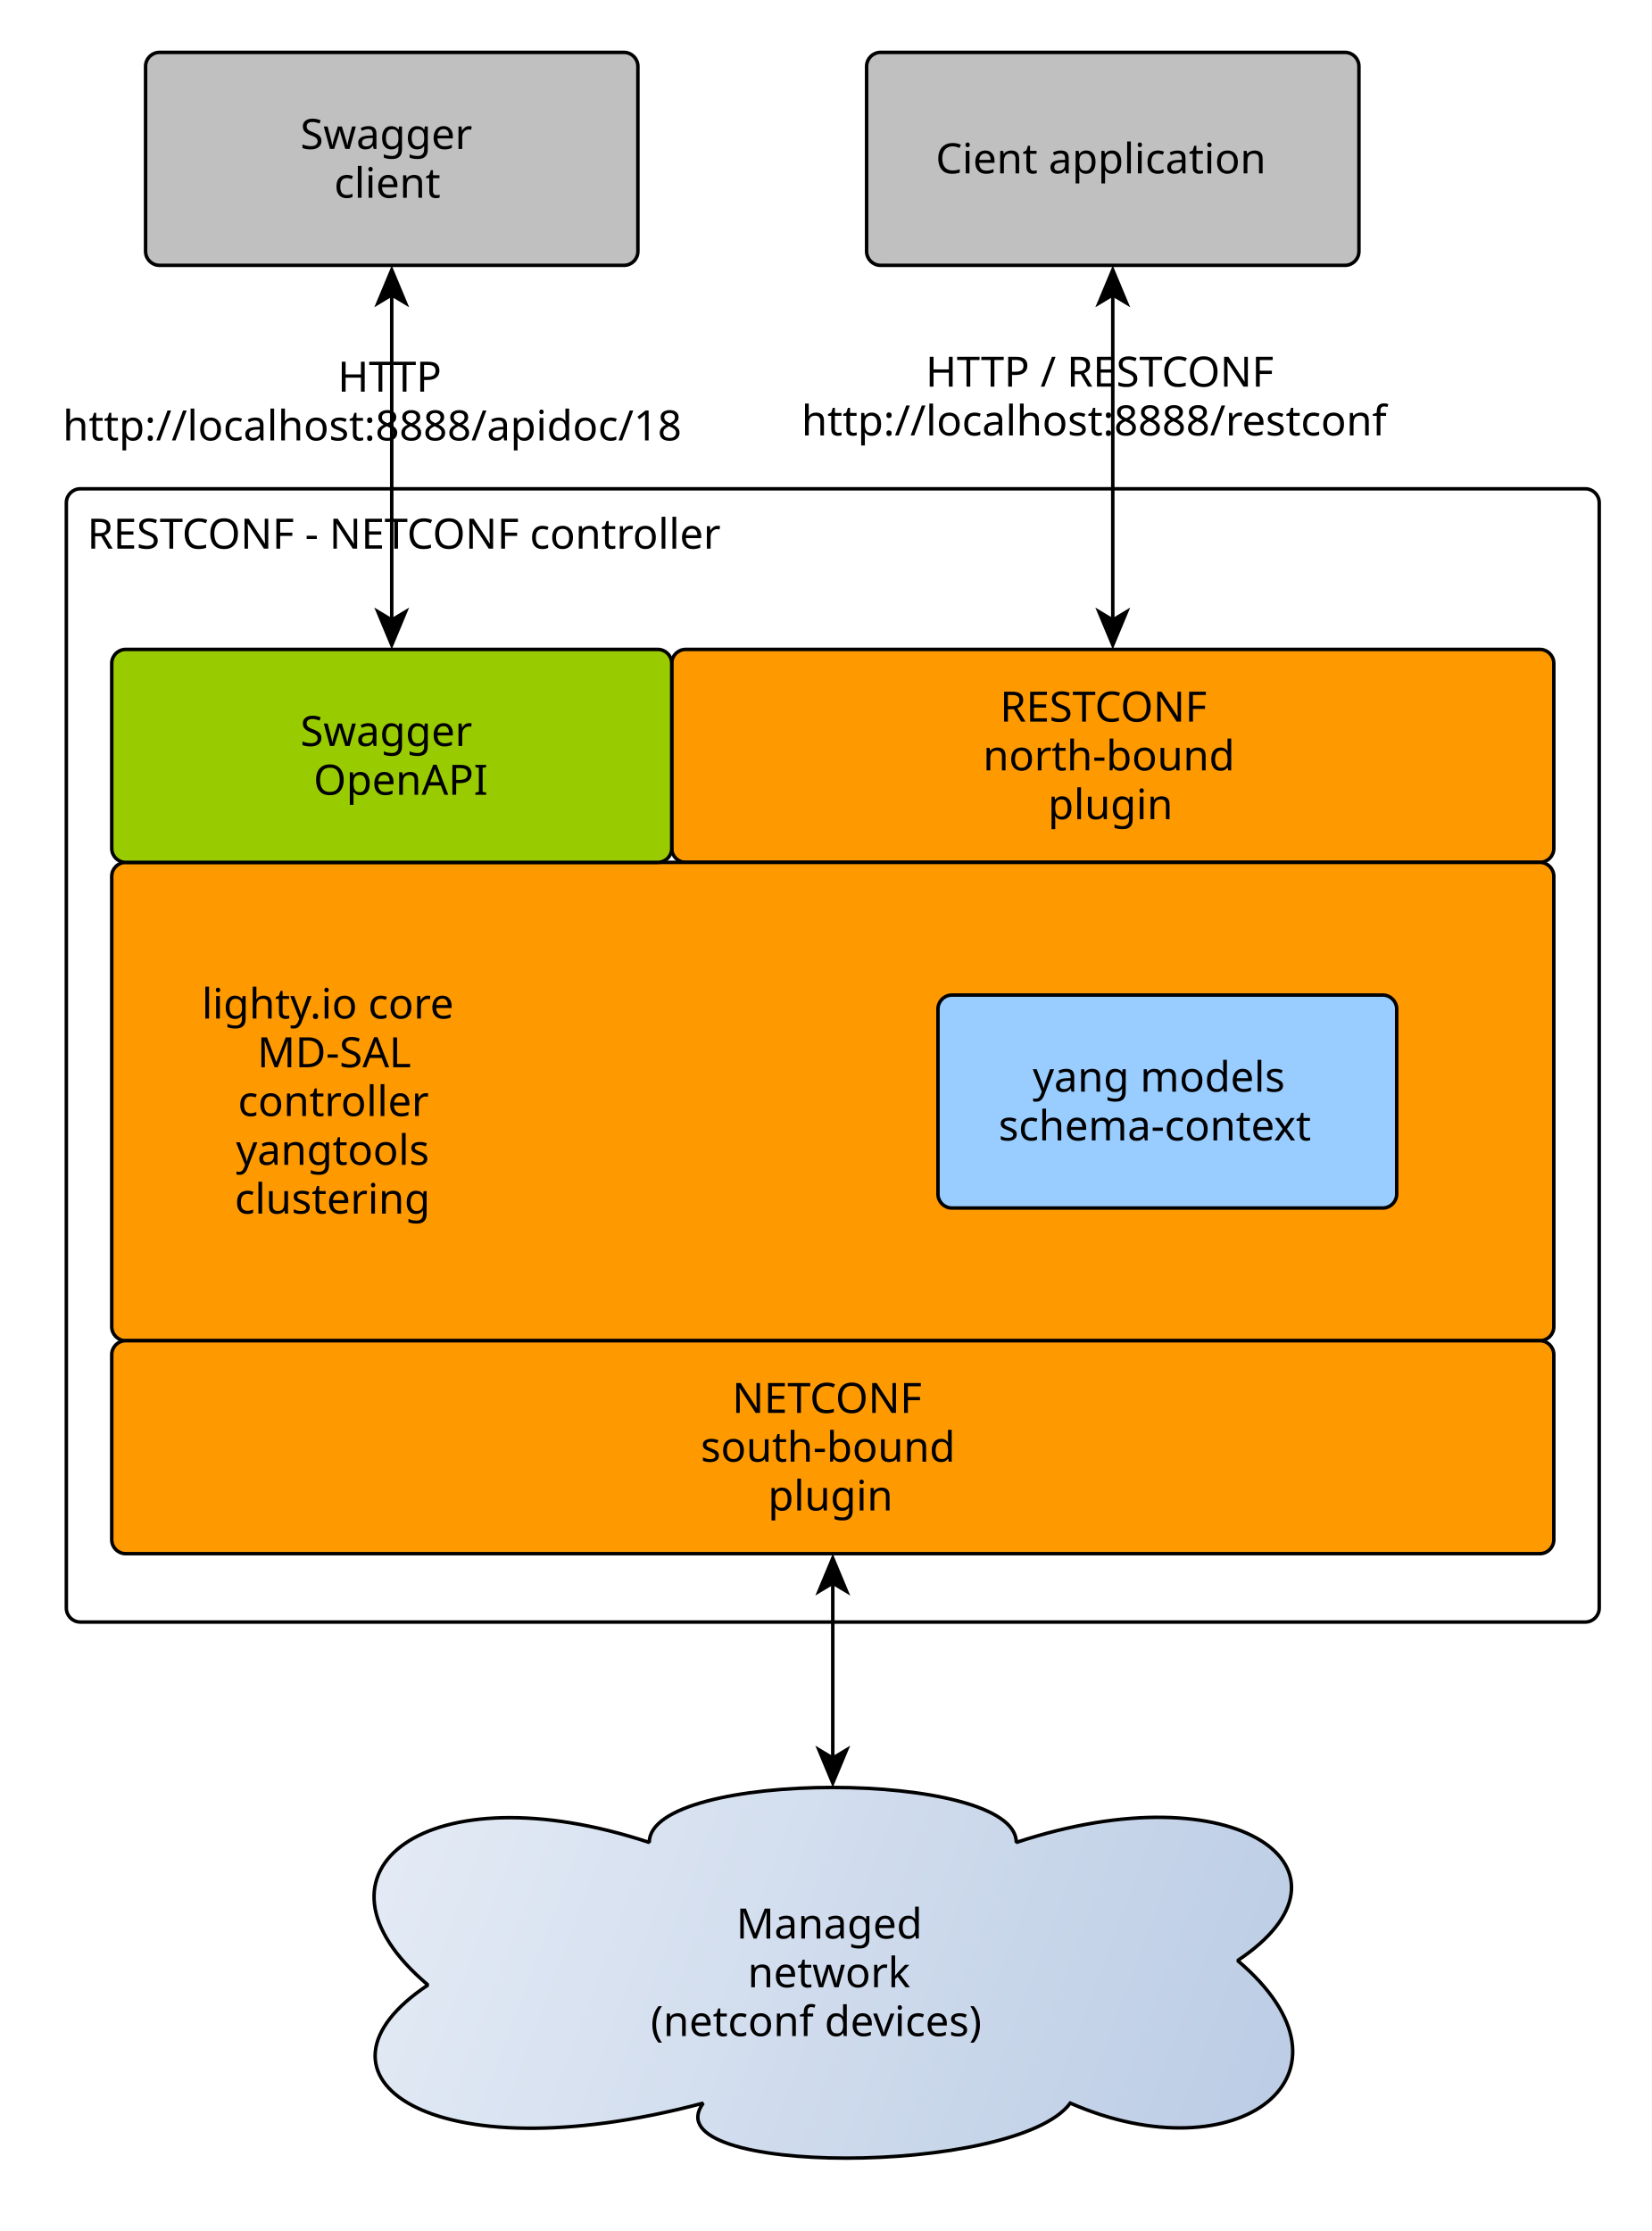
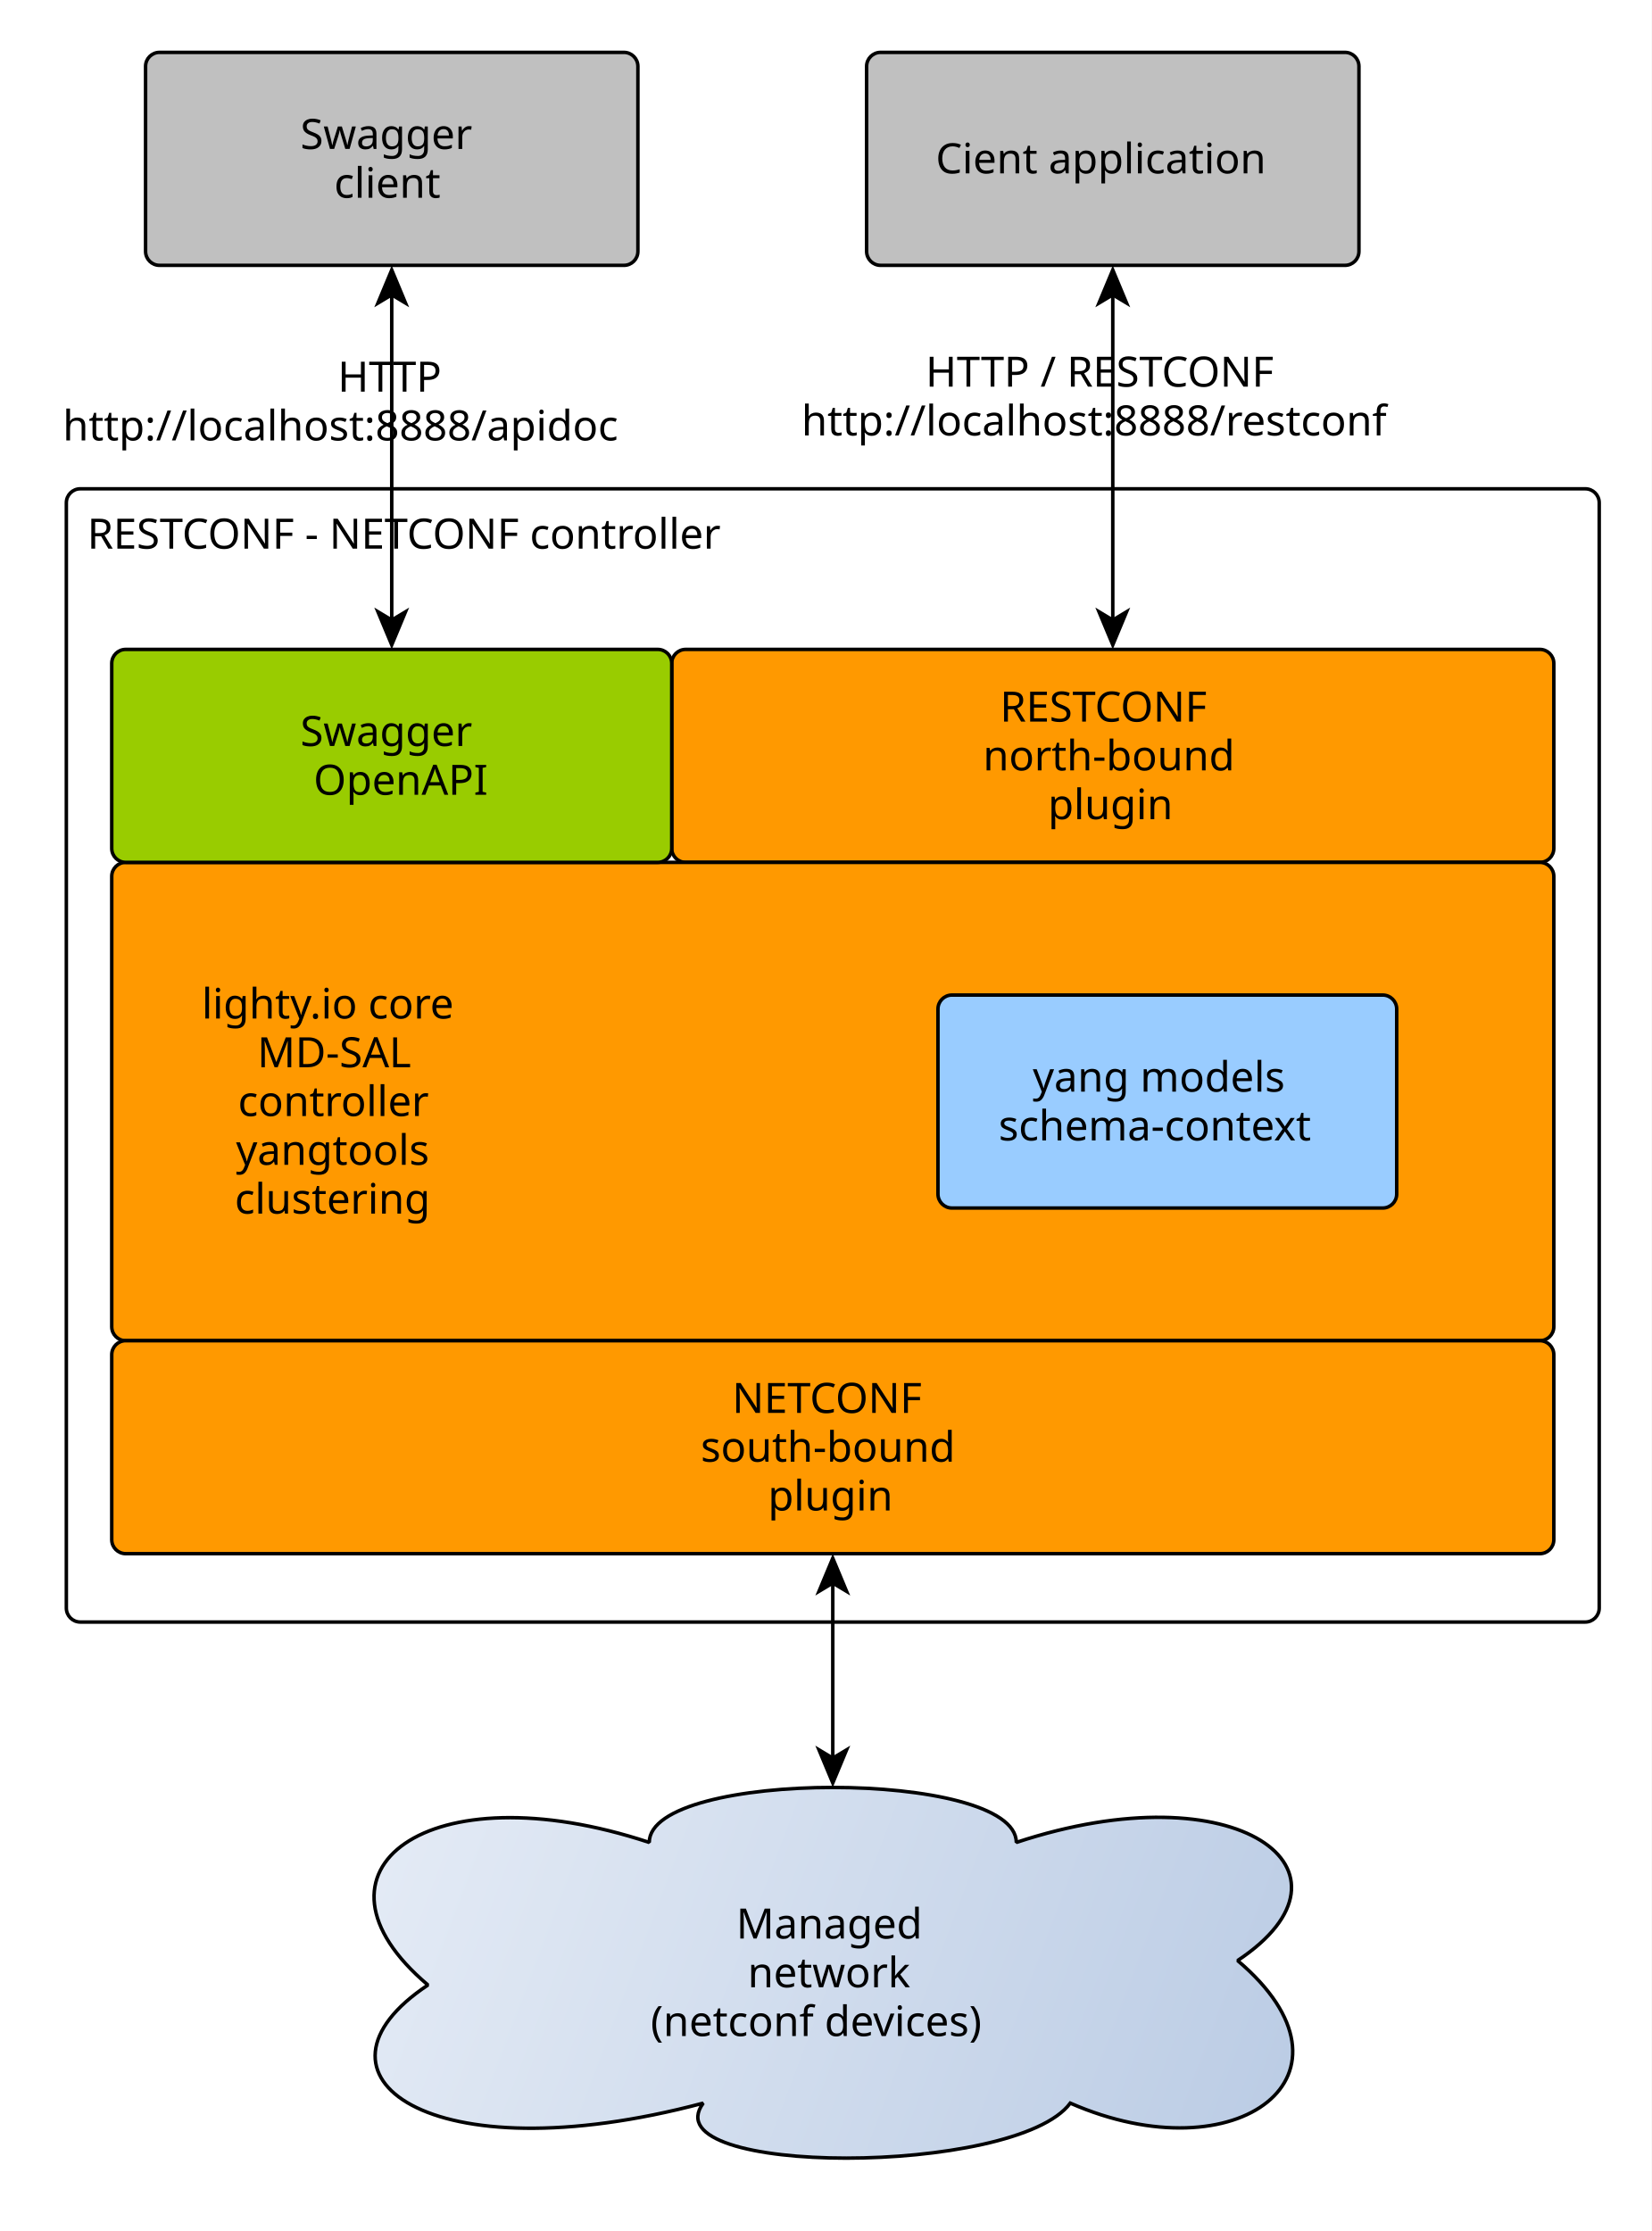
<svg xmlns="http://www.w3.org/2000/svg" fill-opacity="1" color-rendering="auto" color-interpolation="auto" text-rendering="auto" stroke="black" stroke-linecap="square" width="473" stroke-miterlimit="10" shape-rendering="auto" stroke-opacity="1" fill="black" stroke-dasharray="none" font-weight="normal" stroke-width="1" height="639" font-family="'Dialog'" font-style="normal" stroke-linejoin="miter" font-size="12px" stroke-dashoffset="0" image-rendering="auto">
  <defs id="genericDefs" />
  <g>
    <defs id="defs1">
      <linearGradient x1="663.917" gradientUnits="userSpaceOnUse" x2="973.083" y1="679.708" y2="796.375" id="linearGradient1" spreadMethod="reflect">
        <stop stop-opacity="1" stop-color="rgb(232,238,247)" offset="0%" />
        <stop stop-opacity="1" stop-color="rgb(183,201,227)" offset="100%" />
      </linearGradient>
      <clipPath clipPathUnits="userSpaceOnUse" id="clipPath1">
        <path d="M0 0 L473 0 L473 639 L0 639 L0 0 Z" />
      </clipPath>
      <clipPath clipPathUnits="userSpaceOnUse" id="clipPath2">
        <path d="M580 173 L1053 173 L1053 812 L580 812 L580 173 Z" />
      </clipPath>
    </defs>
    <g fill="white" text-rendering="geometricPrecision" shape-rendering="geometricPrecision" transform="translate(-580,-173)" stroke="white">
      <rect x="580" width="473" height="639" y="173" clip-path="url(#clipPath2)" stroke="none" />
    </g>
    <g fill="silver" text-rendering="geometricPrecision" shape-rendering="geometricPrecision" transform="matrix(1,0,0,1,-580,-173)" stroke="silver">
      <rect x="828.188" y="188" clip-path="url(#clipPath2)" width="141" rx="4" ry="4" height="61" stroke="none" />
    </g>
    <g text-rendering="geometricPrecision" stroke-miterlimit="1.45" shape-rendering="geometricPrecision" transform="matrix(1,0,0,1,-580,-173)" stroke-linecap="butt">
      <rect x="828.188" y="188" clip-path="url(#clipPath2)" fill="none" width="141" rx="4" ry="4" height="61" />
      <text x="847.981" xml:space="preserve" y="222.654" clip-path="url(#clipPath2)" font-family="sans-serif" stroke="none">Cient application</text>
      <rect x="599" y="313" clip-path="url(#clipPath2)" fill="none" width="439" rx="4" ry="4" height="324.583" />
      <text x="605" xml:space="preserve" y="330.139" clip-path="url(#clipPath2)" font-family="sans-serif" stroke="none">RESTCONF - NETCONF controller</text>
    </g>
    <g fill="rgb(255,153,0)" text-rendering="geometricPrecision" shape-rendering="geometricPrecision" transform="matrix(1,0,0,1,-580,-173)" stroke="rgb(255,153,0)">
      <rect x="772.375" y="359" clip-path="url(#clipPath2)" width="252.625" rx="4" ry="4" height="61" stroke="none" />
    </g>
    <g text-rendering="geometricPrecision" stroke-miterlimit="1.45" shape-rendering="geometricPrecision" transform="matrix(1,0,0,1,-580,-173)" stroke-linecap="butt">
      <rect x="772.375" y="359" clip-path="url(#clipPath2)" fill="none" width="252.625" rx="4" ry="4" height="61" />
      <text x="866.402" xml:space="preserve" y="379.685" clip-path="url(#clipPath2)" font-family="sans-serif" stroke="none">RESTCONF</text>
      <text x="861.533" xml:space="preserve" y="393.654" clip-path="url(#clipPath2)" font-family="sans-serif" stroke="none">north-bound</text>
      <text x="880.131" xml:space="preserve" y="407.623" clip-path="url(#clipPath2)" font-family="sans-serif" stroke="none">plugin</text>
    </g>
    <g fill="rgb(255,153,0)" text-rendering="geometricPrecision" shape-rendering="geometricPrecision" transform="matrix(1,0,0,1,-580,-173)" stroke="rgb(255,153,0)">
      <rect x="612" y="420" clip-path="url(#clipPath2)" width="413" rx="4" ry="4" height="137" stroke="none" />
    </g>
    <g text-rendering="geometricPrecision" stroke-miterlimit="1.45" shape-rendering="geometricPrecision" transform="matrix(1,0,0,1,-580,-173)" stroke-linecap="butt">
      <rect x="612" y="420" clip-path="url(#clipPath2)" fill="none" width="413" rx="4" ry="4" height="137" />
      <text x="637.788" xml:space="preserve" y="464.717" clip-path="url(#clipPath2)" font-family="sans-serif" stroke="none">lighty.io core</text>
      <text x="653.699" xml:space="preserve" y="478.685" clip-path="url(#clipPath2)" font-family="sans-serif" stroke="none">MD-SAL</text>
      <text x="648.162" xml:space="preserve" y="492.654" clip-path="url(#clipPath2)" font-family="sans-serif" stroke="none">controller</text>
      <text x="647.591" xml:space="preserve" y="506.623" clip-path="url(#clipPath2)" font-family="sans-serif" stroke="none">yangtools</text>
      <text x="647.233" xml:space="preserve" y="520.592" clip-path="url(#clipPath2)" font-family="sans-serif" stroke="none">clustering</text>
    </g>
    <g fill="rgb(255,153,0)" text-rendering="geometricPrecision" shape-rendering="geometricPrecision" transform="matrix(1,0,0,1,-580,-173)" stroke="rgb(255,153,0)">
      <rect x="612" y="557" clip-path="url(#clipPath2)" width="413" rx="4" ry="4" height="61" stroke="none" />
    </g>
    <g text-rendering="geometricPrecision" stroke-miterlimit="1.45" shape-rendering="geometricPrecision" transform="matrix(1,0,0,1,-580,-173)" stroke-linecap="butt">
      <rect x="612" y="557" clip-path="url(#clipPath2)" fill="none" width="413" rx="4" ry="4" height="61" />
      <text x="789.704" xml:space="preserve" y="577.686" clip-path="url(#clipPath2)" font-family="sans-serif" stroke="none">NETCONF</text>
      <text x="780.687" xml:space="preserve" y="591.654" clip-path="url(#clipPath2)" font-family="sans-serif" stroke="none">south-bound</text>
      <text x="799.943" xml:space="preserve" y="605.623" clip-path="url(#clipPath2)" font-family="sans-serif" stroke="none">plugin</text>
    </g>
    <g fill="rgb(153,204,0)" text-rendering="geometricPrecision" shape-rendering="geometricPrecision" transform="matrix(1,0,0,1,-580,-173)" stroke="rgb(153,204,0)">
      <rect x="612" y="359" clip-path="url(#clipPath2)" width="160.375" rx="4" ry="4" height="61" stroke="none" />
    </g>
    <g text-rendering="geometricPrecision" stroke-miterlimit="1.45" shape-rendering="geometricPrecision" transform="matrix(1,0,0,1,-580,-173)" stroke-linecap="butt">
      <rect x="612" y="359" clip-path="url(#clipPath2)" fill="none" width="160.375" rx="4" ry="4" height="61" />
      <text x="666.019" xml:space="preserve" y="386.67" clip-path="url(#clipPath2)" font-family="sans-serif" stroke="none">Swagger</text>
      <text x="666.67" xml:space="preserve" y="400.639" clip-path="url(#clipPath2)" font-family="sans-serif" stroke="none">	OpenAPI</text>
    </g>
    <g fill="silver" text-rendering="geometricPrecision" shape-rendering="geometricPrecision" transform="matrix(1,0,0,1,-580,-173)" stroke="silver">
      <rect x="621.688" y="188" clip-path="url(#clipPath2)" width="141" rx="4" ry="4" height="61" stroke="none" />
    </g>
    <g text-rendering="geometricPrecision" stroke-miterlimit="1.45" shape-rendering="geometricPrecision" transform="matrix(1,0,0,1,-580,-173)" stroke-linecap="butt">
      <rect x="621.688" y="188" clip-path="url(#clipPath2)" fill="none" width="141" rx="4" ry="4" height="61" />
      <text x="666.019" xml:space="preserve" y="215.67" clip-path="url(#clipPath2)" font-family="sans-serif" stroke="none">Swagger</text>
      <text x="675.708" xml:space="preserve" y="229.639" clip-path="url(#clipPath2)" font-family="sans-serif" stroke="none">client</text>
    </g>
    <g fill="rgb(153,204,255)" text-rendering="geometricPrecision" shape-rendering="geometricPrecision" transform="matrix(1,0,0,1,-580,-173)" stroke="rgb(153,204,255)">
      <rect x="848.625" y="458" clip-path="url(#clipPath2)" width="131.375" rx="4" ry="4" height="61" stroke="none" />
    </g>
    <g text-rendering="geometricPrecision" stroke-miterlimit="1.45" shape-rendering="geometricPrecision" transform="matrix(1,0,0,1,-580,-173)" stroke-linecap="butt">
      <rect x="848.625" y="458" clip-path="url(#clipPath2)" fill="none" width="131.375" rx="4" ry="4" height="61" />
      <text x="875.758" xml:space="preserve" y="485.67" clip-path="url(#clipPath2)" font-family="sans-serif" stroke="none">yang models</text>
      <text x="865.987" xml:space="preserve" y="499.639" clip-path="url(#clipPath2)" font-family="sans-serif" stroke="none">schema-context</text>
    </g>
    <g fill="url(#linearGradient1)" text-rendering="geometricPrecision" shape-rendering="geometricPrecision" transform="matrix(1,0,0,1,-580,-173)" stroke="url(#linearGradient1)">
      <path d="M702.562 741.542 C663.917 708.875 702.562 679.708 765.942 700.708 C765.942 679.708 871.058 679.708 871.058 700.708 C934.438 679.708 973.083 708.875 934.438 734.542 C973.083 767.208 934.438 796.375 886.517 775.375 C871.058 796.375 765.942 796.375 781.4 775.375 C702.562 796.375 663.917 767.208 702.562 741.542 Z" stroke="none" clip-path="url(#clipPath2)" />
    </g>
    <g text-rendering="geometricPrecision" stroke-miterlimit="1.45" shape-rendering="geometricPrecision" transform="matrix(1,0,0,1,-580,-173)" stroke-linecap="butt">
      <path fill="none" d="M702.562 741.542 C663.917 708.875 702.562 679.708 765.942 700.708 C765.942 679.708 871.058 679.708 871.058 700.708 C934.438 679.708 973.083 708.875 934.438 734.542 C973.083 767.208 934.438 796.375 886.517 775.375 C871.058 796.375 765.942 796.375 781.4 775.375 C702.562 796.375 663.917 767.208 702.562 741.542 Z" clip-path="url(#clipPath2)" />
      <text x="790.858" xml:space="preserve" y="728.227" clip-path="url(#clipPath2)" font-family="sans-serif" stroke="none">Managed</text>
      <text x="794.134" xml:space="preserve" y="742.196" clip-path="url(#clipPath2)" font-family="sans-serif" stroke="none">network</text>
      <text x="766.346" xml:space="preserve" y="756.165" clip-path="url(#clipPath2)" font-family="sans-serif" stroke="none">(netconf devices)</text>
    </g>
    <g text-rendering="geometricPrecision" stroke-miterlimit="1.45" shape-rendering="geometricPrecision" transform="matrix(1,0,0,1,-580,-173)" stroke-linecap="butt">
      <path fill="none" d="M898.688 257.018 L898.688 351.01" clip-path="url(#clipPath2)" />
      <path d="M898.688 249.018 L893.688 261.018 L898.688 258.018 L903.688 261.018 Z" clip-path="url(#clipPath2)" stroke="none" />
      <path d="M898.688 359.01 L903.688 347.01 L898.688 350.01 L893.688 347.01 Z" clip-path="url(#clipPath2)" stroke="none" />
      <text x="845.106" xml:space="preserve" y="283.746" clip-path="url(#clipPath2)" font-family="sans-serif" stroke="none">HTTP / RESTCONF</text>
      <text x="809.54" xml:space="preserve" y="297.715" clip-path="url(#clipPath2)" font-family="sans-serif" stroke="none">http://localhost:8888/restconf</text>
      <path fill="none" d="M692.188 257.018 L692.188 351.01" clip-path="url(#clipPath2)" />
      <path d="M692.188 249.018 L687.188 261.018 L692.188 258.018 L697.188 261.018 Z" clip-path="url(#clipPath2)" stroke="none" />
      <path d="M692.188 359.01 L697.188 347.01 L692.188 350.01 L687.188 347.01 Z" clip-path="url(#clipPath2)" stroke="none" />
      <text x="676.727" xml:space="preserve" y="285.17" clip-path="url(#clipPath2)" font-family="sans-serif" stroke="none">HTTP</text>
-       <text x="597.975" xml:space="preserve" y="299.139" clip-path="url(#clipPath2)" font-family="sans-serif" stroke="none">http://localhost:8888/apidoc/18</text>
+       <text x="597.975" xml:space="preserve" y="299.139" clip-path="url(#clipPath2)" font-family="sans-serif" stroke="none">http://localhost:8888/apidoc</text>
      <path fill="none" d="M818.5 625.998 L818.5 676.978" clip-path="url(#clipPath2)" />
      <path d="M818.5 617.998 L813.5 629.998 L818.5 626.998 L823.5 629.998 Z" clip-path="url(#clipPath2)" stroke="none" />
      <path d="M818.5 684.978 L823.5 672.978 L818.5 675.978 L813.5 672.978 Z" clip-path="url(#clipPath2)" stroke="none" />
    </g>
  </g>
</svg>
